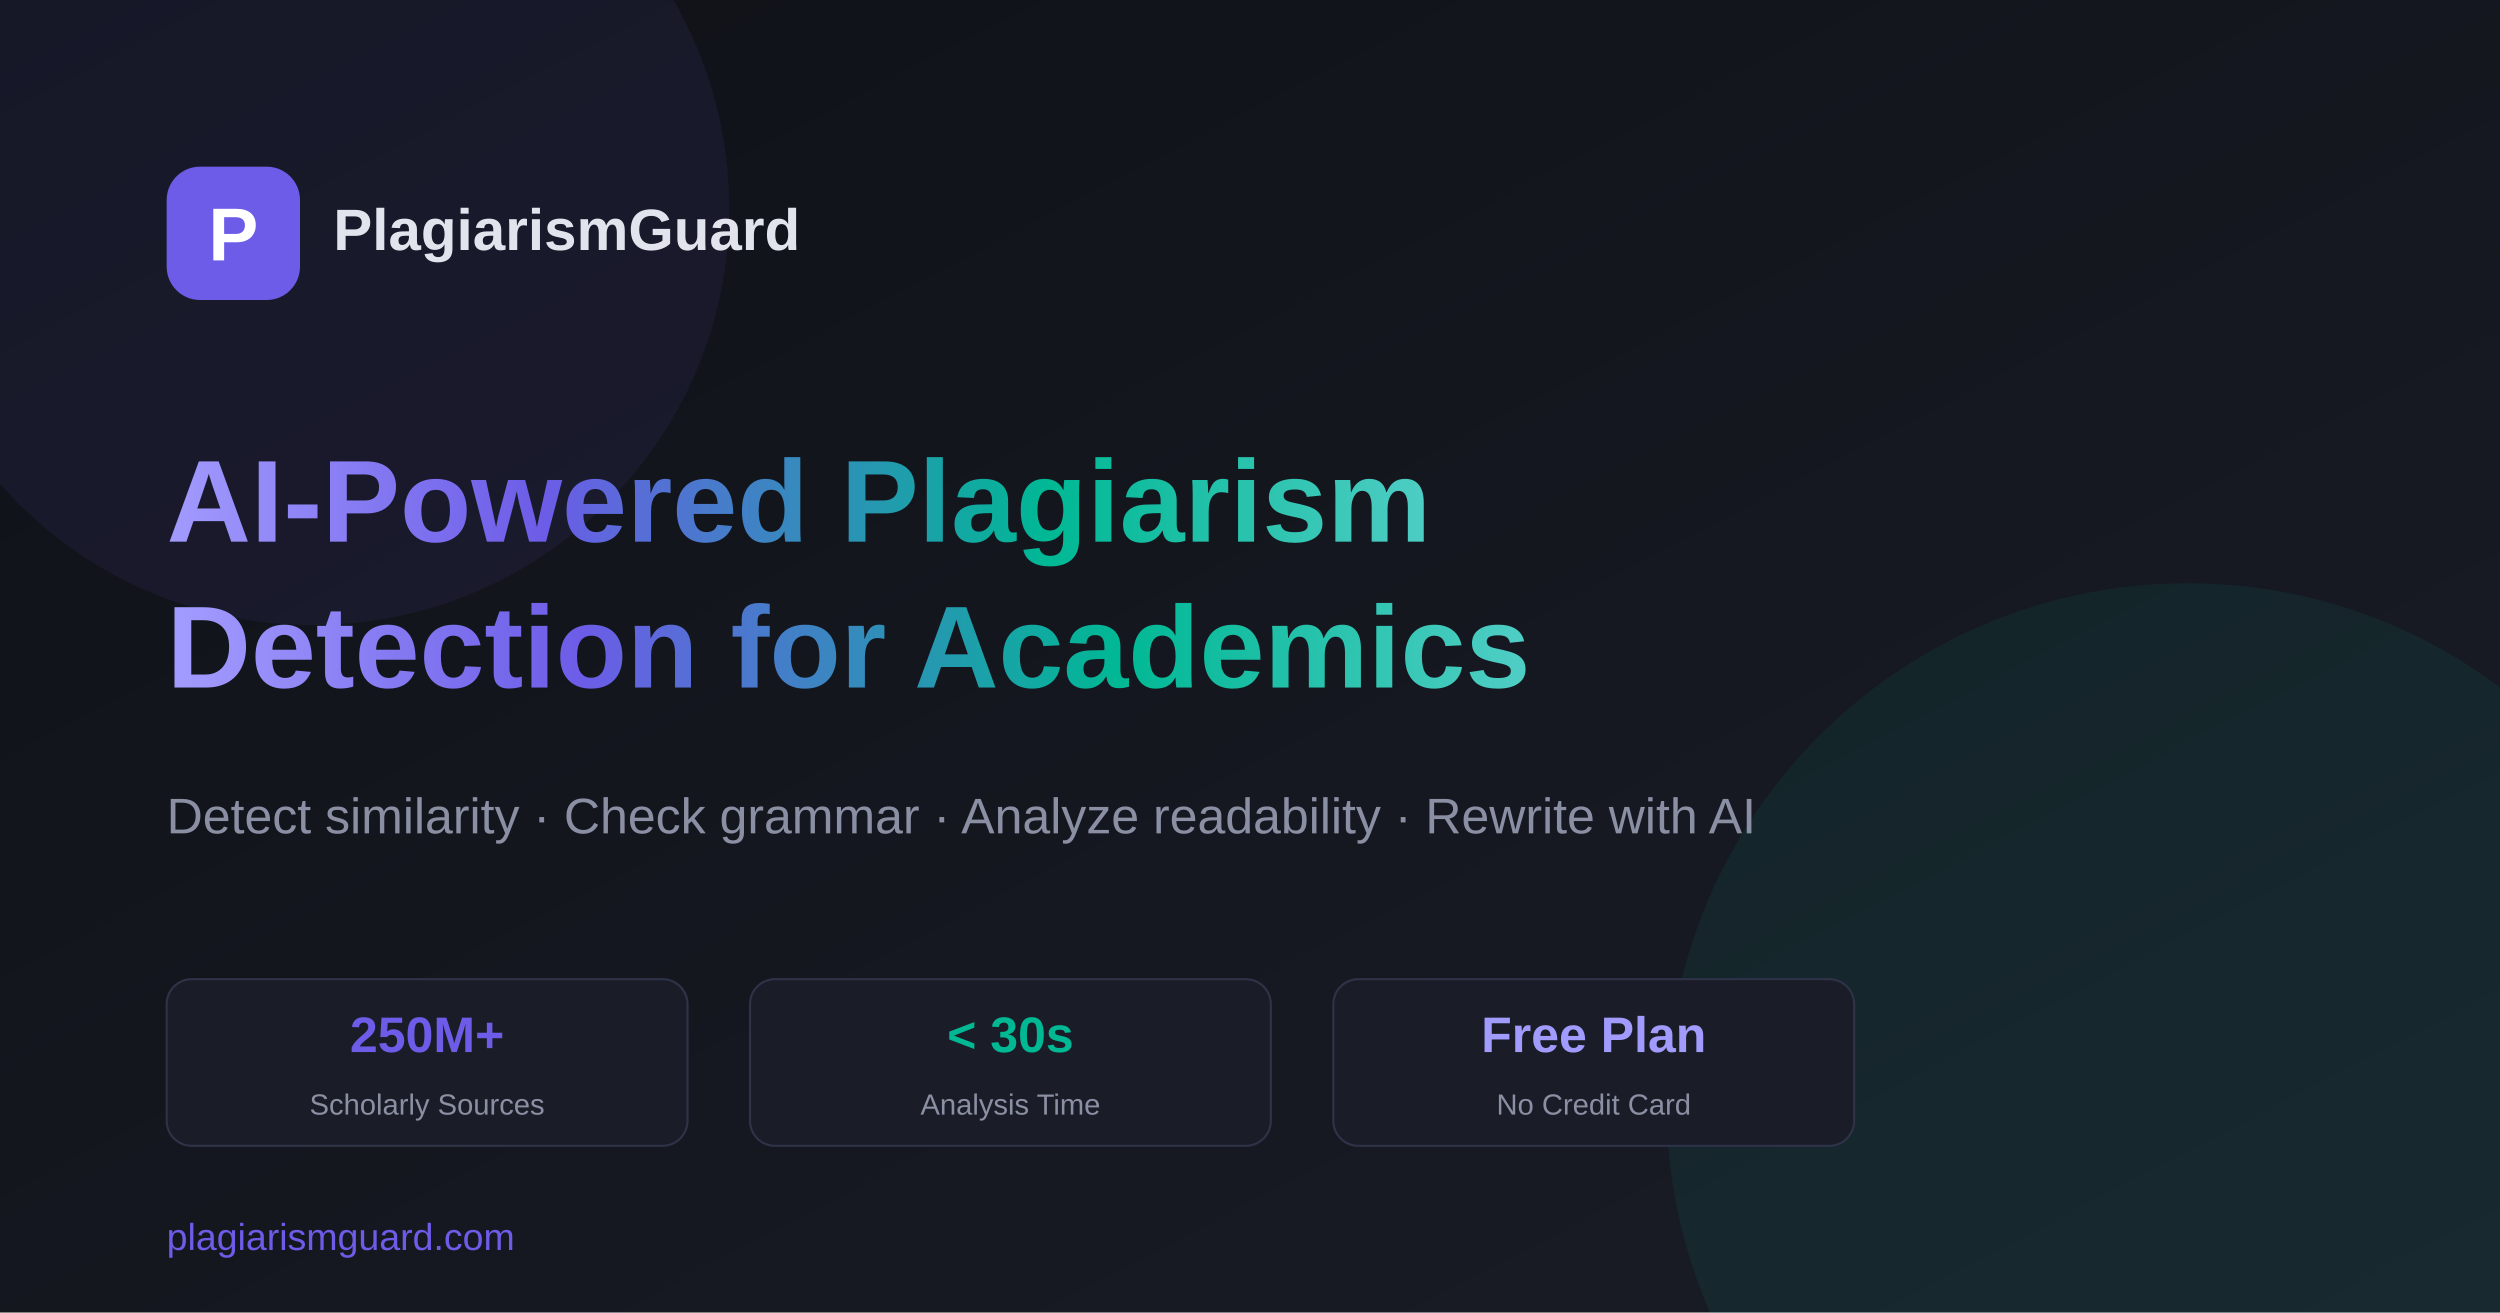
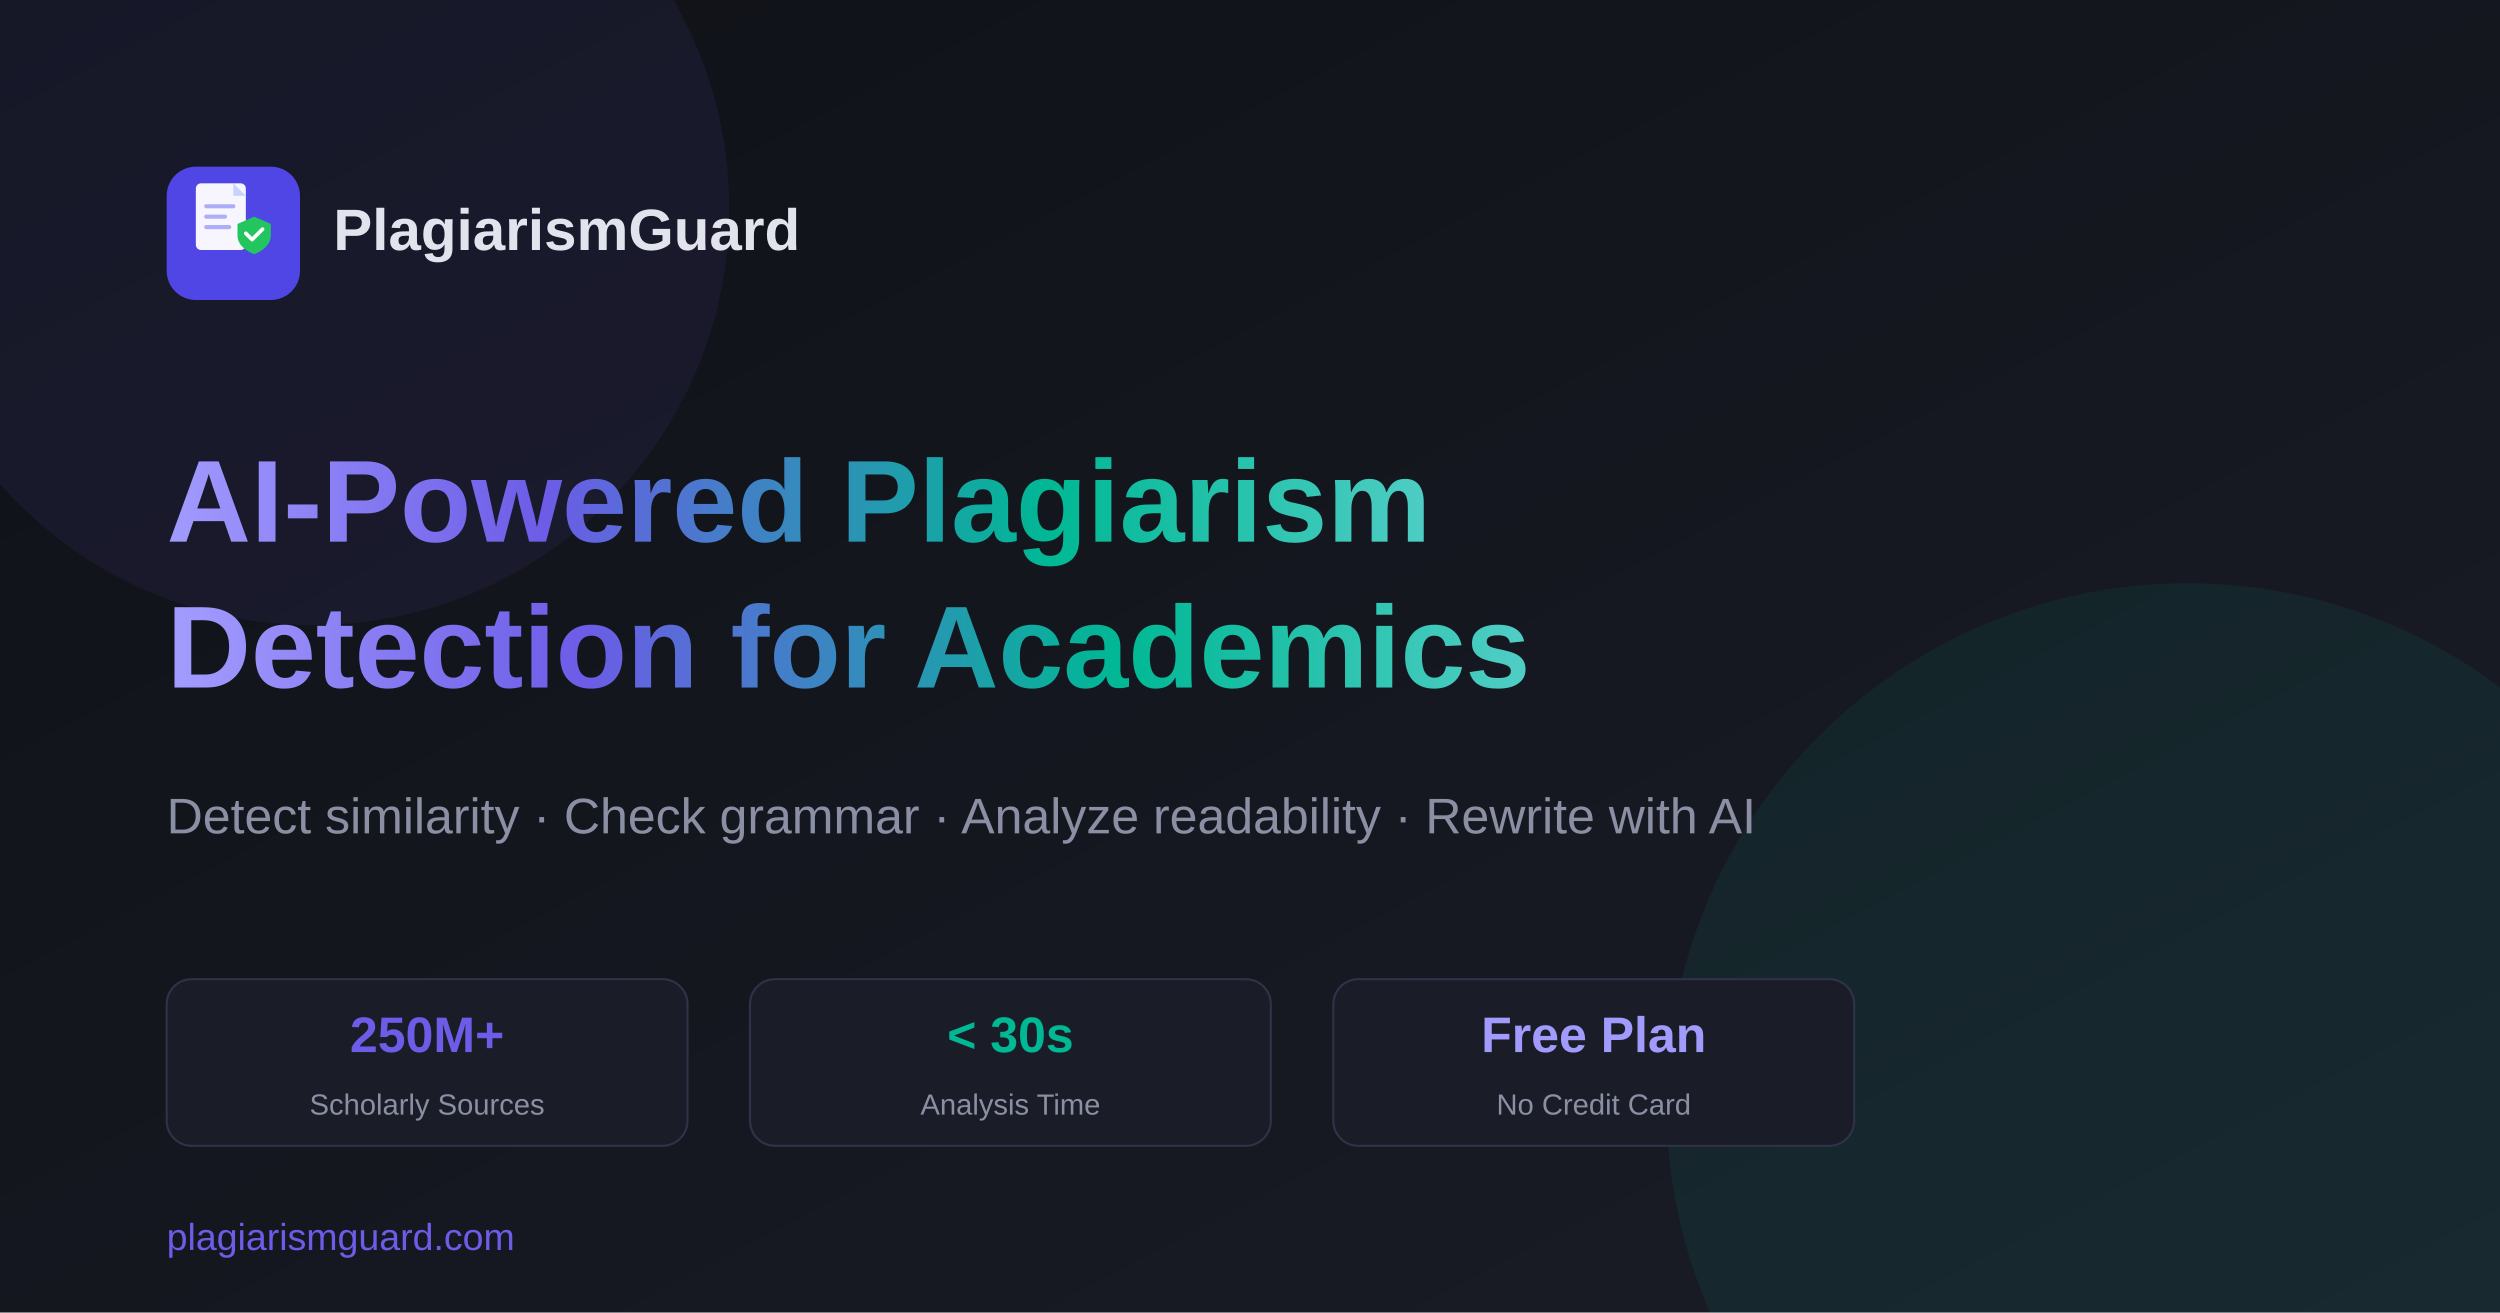
<svg xmlns="http://www.w3.org/2000/svg" width="1200" height="630" viewBox="0 0 1200 630">
  <defs>
    <linearGradient id="bg" x1="0%" y1="0%" x2="100%" y2="100%">
      <stop offset="0%" style="stop-color:#0f1117" />
      <stop offset="100%" style="stop-color:#1a1d27" />
    </linearGradient>
    <linearGradient id="accent" x1="0%" y1="0%" x2="100%" y2="0%">
      <stop offset="0%" style="stop-color:#a29bfe" />
      <stop offset="30%" style="stop-color:#6c5ce7" />
      <stop offset="70%" style="stop-color:#00b894" />
      <stop offset="100%" style="stop-color:#4ECDC4" />
    </linearGradient>
  </defs>
  <rect width="1200" height="630" fill="url(#bg)" />
  <circle cx="150" cy="100" r="200" fill="#6c5ce7" opacity="0.08" />
  <circle cx="1050" cy="530" r="250" fill="#00b894" opacity="0.08" />
-   <rect x="80" y="80" width="64" height="64" rx="16" fill="#6c5ce7" />
-   <text x="112" y="125" text-anchor="middle" fill="white" font-family="Arial,sans-serif" font-weight="bold" font-size="36">P</text>
+   <rect x="80" y="80" width="64" height="64" rx="14" fill="#4f46e5" />
+   <rect x="94" y="88" width="24" height="32" rx="2.5" fill="white" opacity="0.95" />
+   <path d="M112 88 L118 94 L112 94 Z" fill="#c7d2fe" />
+   <rect x="98" y="98" width="15" height="2" rx="1" fill="#6366f1" opacity="0.5" />
+   <rect x="98" y="103" width="11" height="2" rx="1" fill="#6366f1" opacity="0.5" />
+   <rect x="98" y="108" width="13" height="2" rx="1" fill="#6366f1" opacity="0.5" />
+   <path d="M122 104 L130 107.5 V113 C130 117.5 126 120.5 122 122 C118 120.5 114 117.5 114 113 V107.5 Z" fill="#22c55e" />
+   <polyline points="118,112 121,115 126,110" fill="none" stroke="white" stroke-width="1.8" stroke-linecap="round" stroke-linejoin="round" />
  <text x="160" y="120" fill="#e1e4ed" font-family="Arial,sans-serif" font-weight="bold" font-size="28">PlagiarismGuard</text>
  <text x="80" y="260" fill="url(#accent)" font-family="Arial,sans-serif" font-weight="bold" font-size="56">AI-Powered Plagiarism</text>
  <text x="80" y="330" fill="url(#accent)" font-family="Arial,sans-serif" font-weight="bold" font-size="56">Detection for Academics</text>
  <text x="80" y="400" fill="#8b8fa3" font-family="Arial,sans-serif" font-size="24">Detect similarity · Check grammar · Analyze readability · Rewrite with AI</text>
  <rect x="80" y="470" width="250" height="80" rx="12" fill="#1a1d27" stroke="#2e3348" stroke-width="1" />
  <text x="205" y="505" text-anchor="middle" fill="#6c5ce7" font-family="Arial,sans-serif" font-weight="bold" font-size="24">250M+</text>
  <text x="205" y="535" text-anchor="middle" fill="#8b8fa3" font-family="Arial,sans-serif" font-size="14">Scholarly Sources</text>
  <rect x="360" y="470" width="250" height="80" rx="12" fill="#1a1d27" stroke="#2e3348" stroke-width="1" />
  <text x="485" y="505" text-anchor="middle" fill="#00b894" font-family="Arial,sans-serif" font-weight="bold" font-size="24">&lt; 30s</text>
  <text x="485" y="535" text-anchor="middle" fill="#8b8fa3" font-family="Arial,sans-serif" font-size="14">Analysis Time</text>
  <rect x="640" y="470" width="250" height="80" rx="12" fill="#1a1d27" stroke="#2e3348" stroke-width="1" />
  <text x="765" y="505" text-anchor="middle" fill="#a29bfe" font-family="Arial,sans-serif" font-weight="bold" font-size="24">Free Plan</text>
  <text x="765" y="535" text-anchor="middle" fill="#8b8fa3" font-family="Arial,sans-serif" font-size="14">No Credit Card</text>
  <text x="80" y="600" fill="#6c5ce7" font-family="Arial,sans-serif" font-size="18">plagiarismguard.com</text>
</svg>
